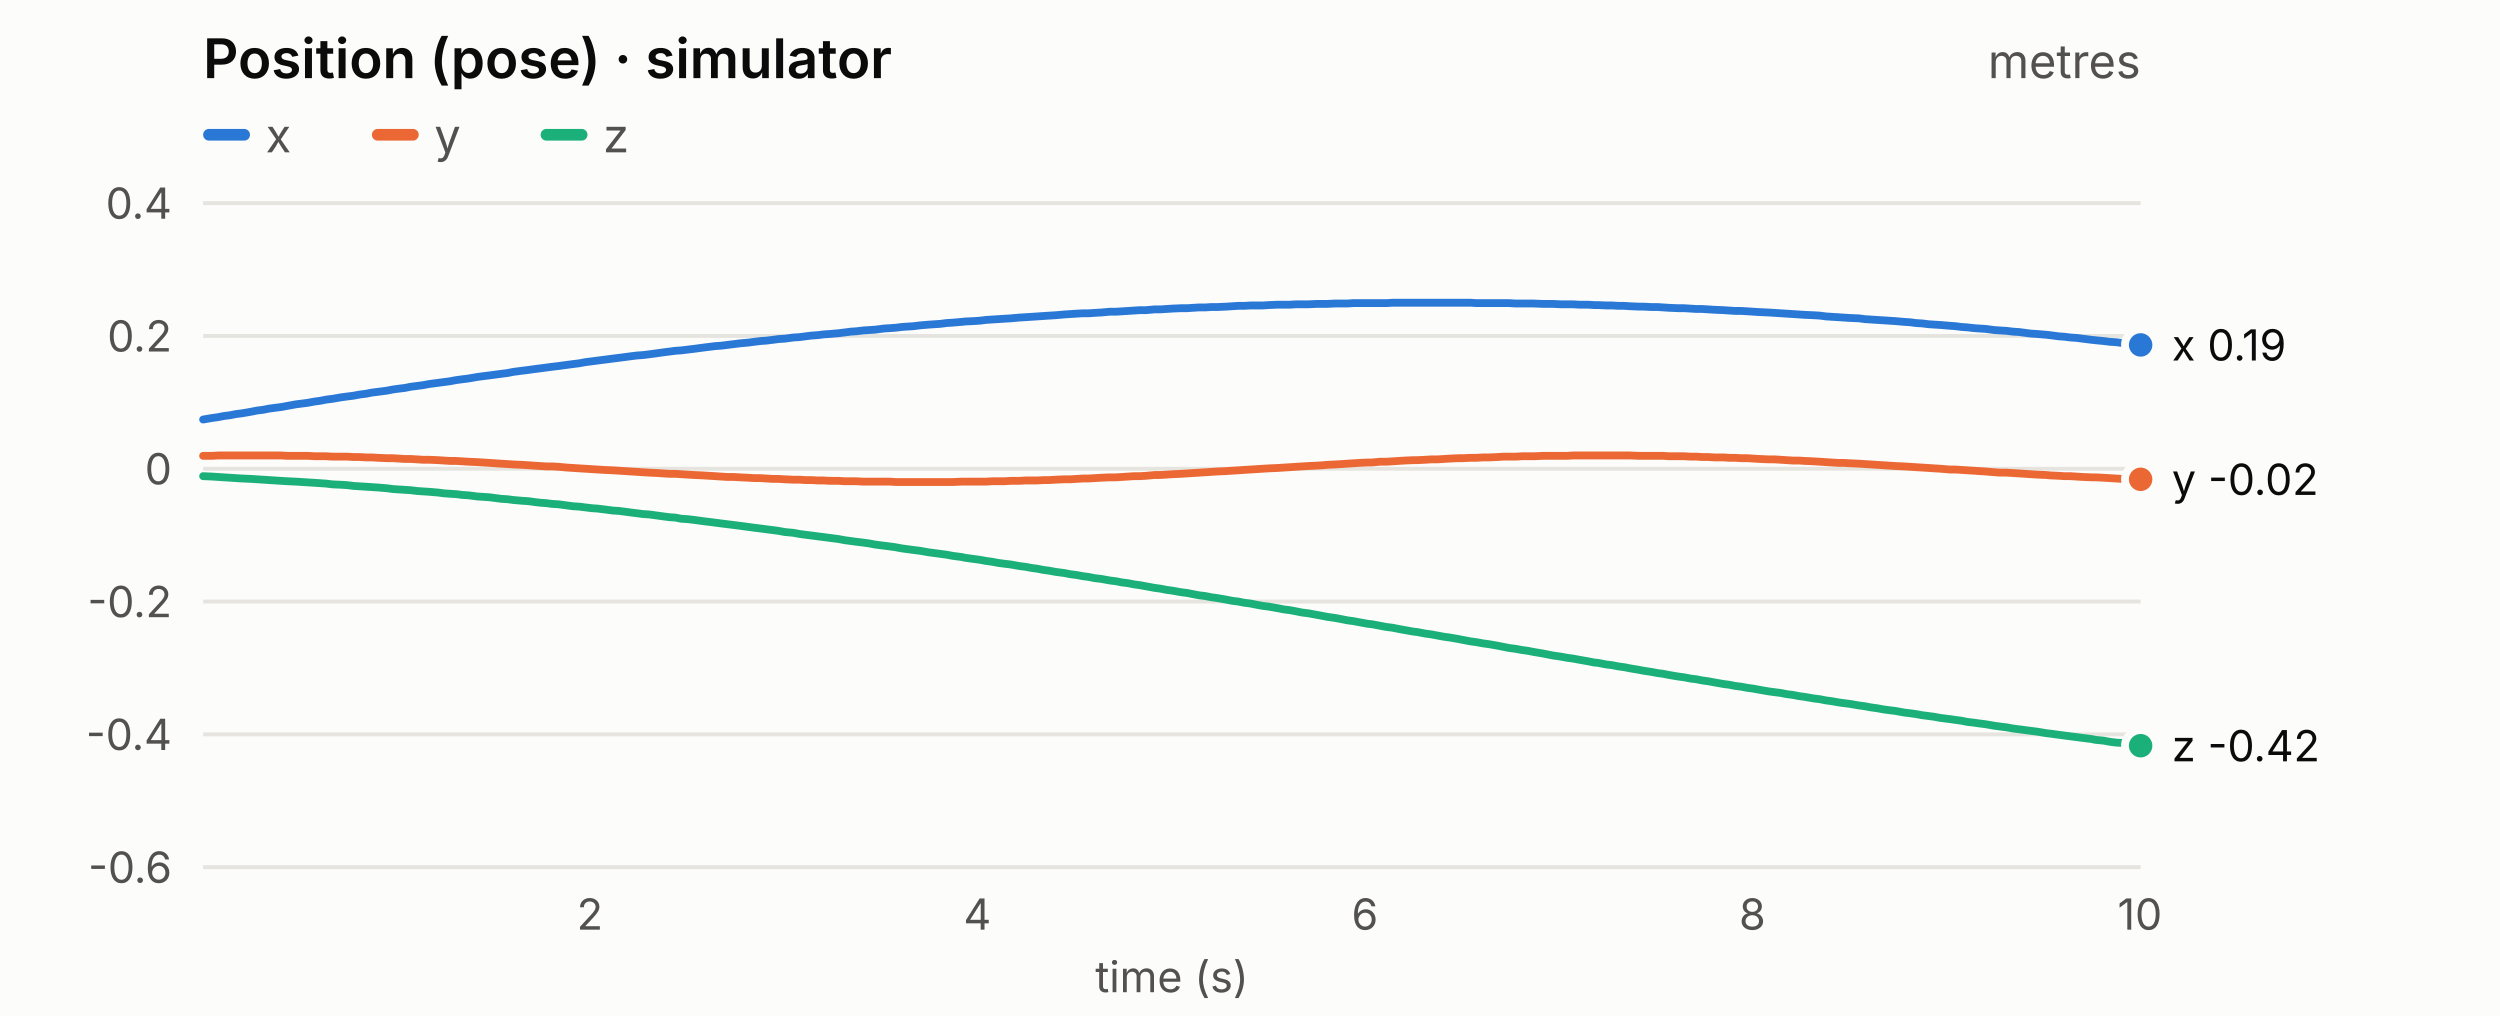
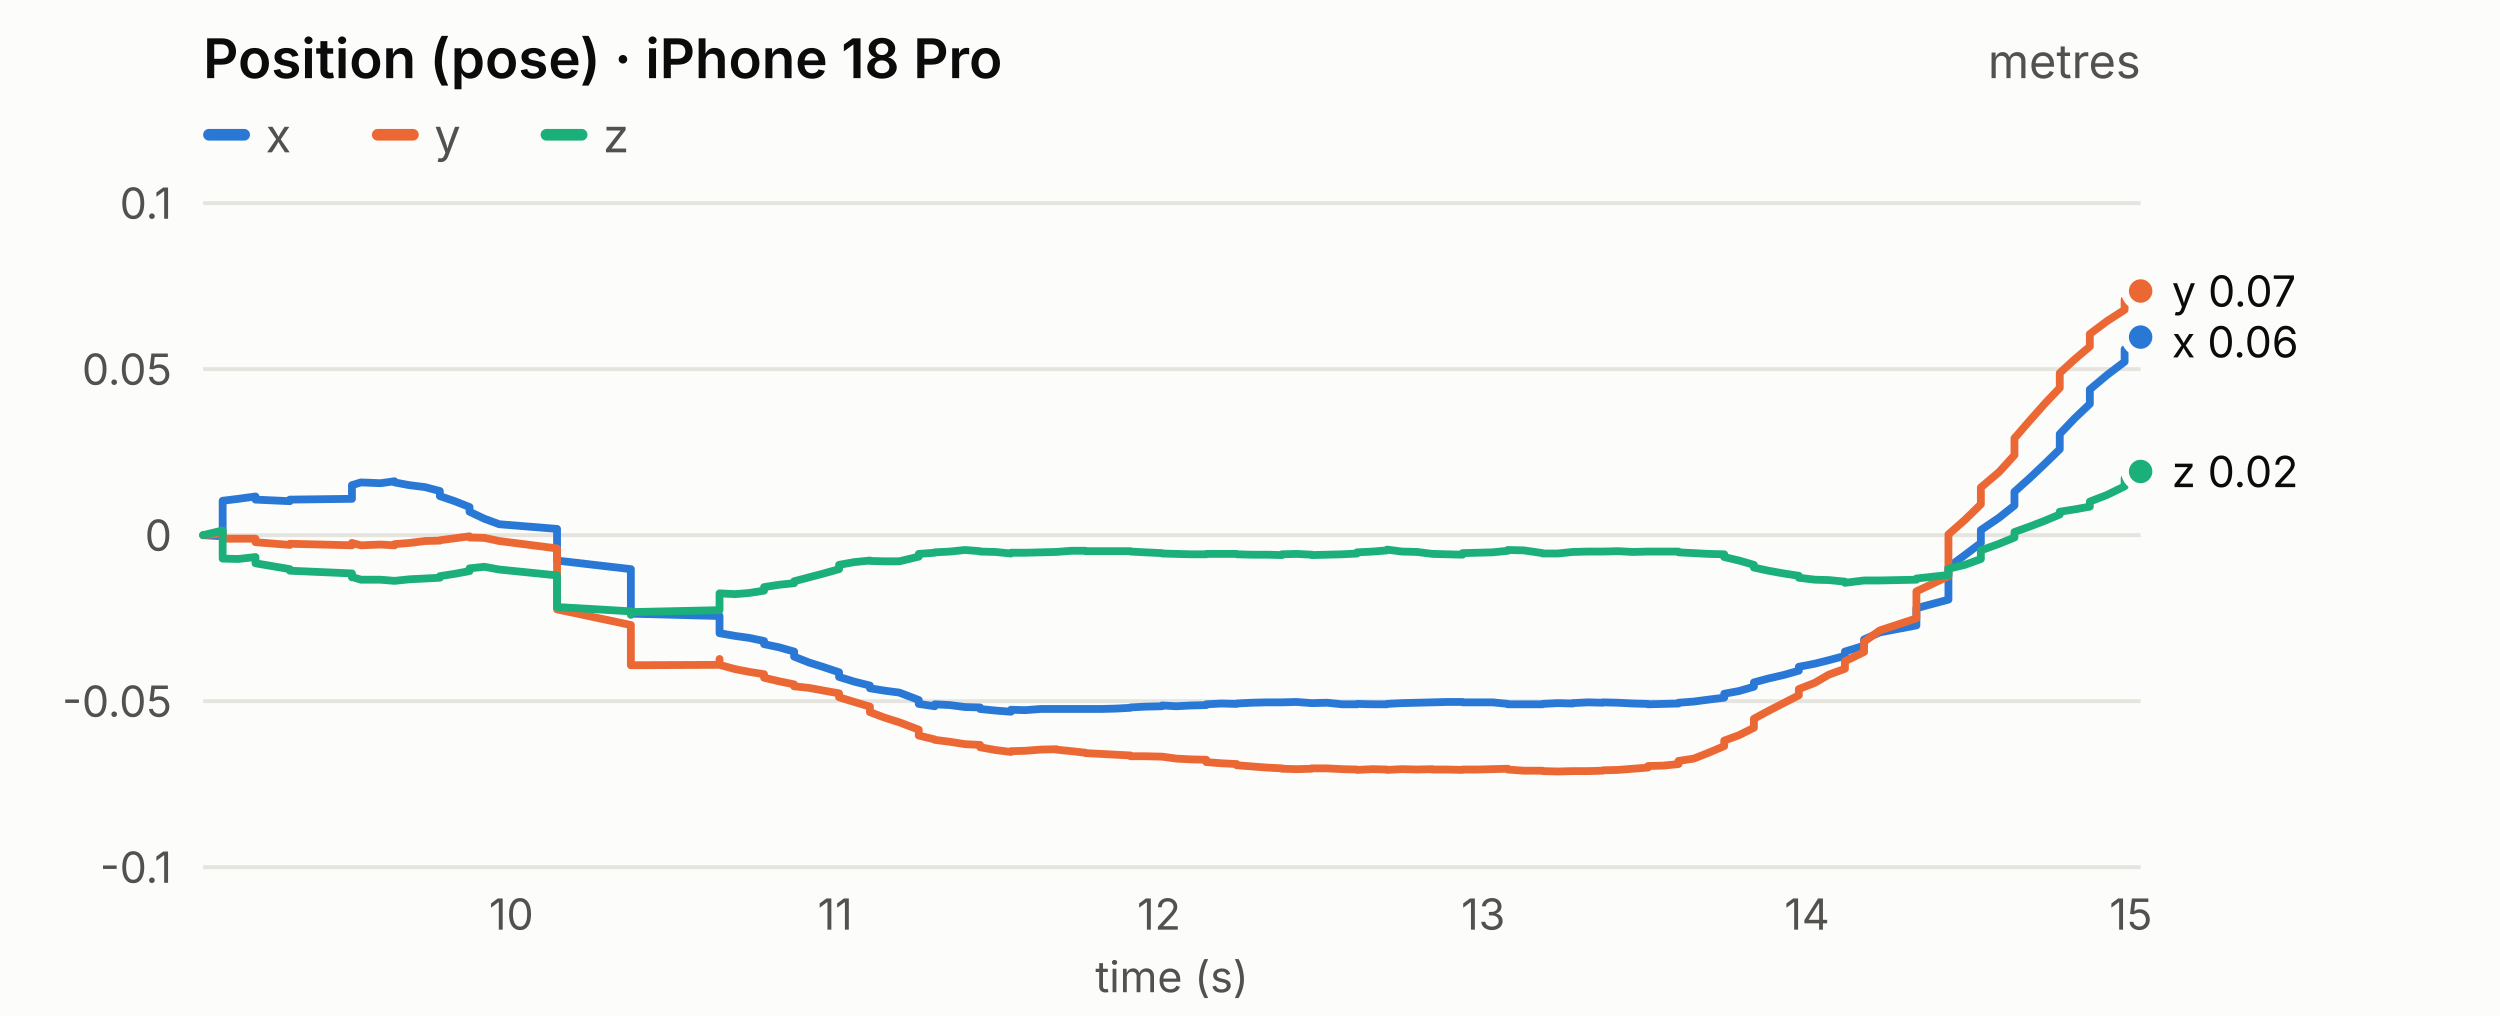
- <svg xmlns="http://www.w3.org/2000/svg" viewBox="0 0 640 260" role="img" aria-label="Position (pose) · simulator" font-family="system-ui, -apple-system, Segoe UI, sans-serif">
+ <svg xmlns="http://www.w3.org/2000/svg" viewBox="0 0 640 260" role="img" aria-label="Position (pose) · iPhone 18 Pro" font-family="system-ui, -apple-system, Segoe UI, sans-serif">
  <rect width="640" height="260" fill="#fcfcfb" />
-   <text x="52" y="20" font-size="14" font-weight="600" fill="#0b0b0b">Position (pose) · simulator</text>
+   <text x="52" y="20" font-size="14" font-weight="600" fill="#0b0b0b">Position (pose) · iPhone 18 Pro</text>
  <text x="548" y="20" font-size="12" fill="#52514e" text-anchor="end">metres</text>
  <line x1="52" x2="548" y1="222.0" y2="222.0" stroke="#e6e4df" />
-   <text x="44" y="226.0" font-size="11" fill="#52514e" text-anchor="end">-0.6</text>
-   <line x1="52" x2="548" y1="188.0" y2="188.0" stroke="#e6e4df" />
-   <text x="44" y="192.0" font-size="11" fill="#52514e" text-anchor="end">-0.4</text>
-   <line x1="52" x2="548" y1="154.0" y2="154.0" stroke="#e6e4df" />
-   <text x="44" y="158.0" font-size="11" fill="#52514e" text-anchor="end">-0.2</text>
-   <line x1="52" x2="548" y1="120.0" y2="120.0" stroke="#e6e4df" />
-   <text x="44" y="124.0" font-size="11" fill="#52514e" text-anchor="end">0</text>
-   <line x1="52" x2="548" y1="86.0" y2="86.0" stroke="#e6e4df" />
-   <text x="44" y="90.0" font-size="11" fill="#52514e" text-anchor="end">0.2</text>
+   <text x="44" y="226.0" font-size="11" fill="#52514e" text-anchor="end">-0.1</text>
+   <line x1="52" x2="548" y1="179.5" y2="179.5" stroke="#e6e4df" />
+   <text x="44" y="183.5" font-size="11" fill="#52514e" text-anchor="end">-0.05</text>
+   <line x1="52" x2="548" y1="137.0" y2="137.0" stroke="#e6e4df" />
+   <text x="44" y="141.0" font-size="11" fill="#52514e" text-anchor="end">0</text>
+   <line x1="52" x2="548" y1="94.5" y2="94.5" stroke="#e6e4df" />
+   <text x="44" y="98.5" font-size="11" fill="#52514e" text-anchor="end">0.05</text>
  <line x1="52" x2="548" y1="52.0" y2="52.0" stroke="#e6e4df" />
-   <text x="44" y="56.0" font-size="11" fill="#52514e" text-anchor="end">0.4</text>
-   <text x="151.0" y="238" font-size="11" fill="#52514e" text-anchor="middle">2</text>
-   <text x="250.2" y="238" font-size="11" fill="#52514e" text-anchor="middle">4</text>
-   <text x="349.4" y="238" font-size="11" fill="#52514e" text-anchor="middle">6</text>
-   <text x="448.6" y="238" font-size="11" fill="#52514e" text-anchor="middle">8</text>
-   <text x="547.8" y="238" font-size="11" fill="#52514e" text-anchor="middle">10</text>
+   <text x="44" y="56.0" font-size="11" fill="#52514e" text-anchor="end">0.1</text>
+   <text x="130.9" y="238" font-size="11" fill="#52514e" text-anchor="middle">10</text>
+   <text x="213.8" y="238" font-size="11" fill="#52514e" text-anchor="middle">11</text>
+   <text x="296.7" y="238" font-size="11" fill="#52514e" text-anchor="middle">12</text>
+   <text x="379.7" y="238" font-size="11" fill="#52514e" text-anchor="middle">13</text>
+   <text x="462.6" y="238" font-size="11" fill="#52514e" text-anchor="middle">14</text>
+   <text x="545.5" y="238" font-size="11" fill="#52514e" text-anchor="middle">15</text>
  <text x="300.0" y="254" font-size="11" fill="#52514e" text-anchor="middle">time (s)</text>
  <rect x="52" y="33" width="12" height="3" rx="1.5" fill="#2a78d6" />
  <text x="68" y="39" font-size="12" fill="#52514e">x</text>
  <rect x="95.2" y="33" width="12" height="3" rx="1.5" fill="#eb6834" />
  <text x="111.2" y="39" font-size="12" fill="#52514e">y</text>
  <rect x="138.4" y="33" width="12" height="3" rx="1.5" fill="#1baf7a" />
  <text x="154.4" y="39" font-size="12" fill="#52514e">z</text>
-   <path d="M52.0,107.4 L54.3,107.0 L55.8,106.8 L57.3,106.5 L58.9,106.3 L60.4,106.0 L62.0,105.8 L64.3,105.4 L65.8,105.1 L67.4,104.9 L68.9,104.6 L70.4,104.4 L72.0,104.2 L73.6,103.9 L75.8,103.5 L77.4,103.3 L78.9,103.1 L80.5,102.8 L82.0,102.6 L83.5,102.3 L85.1,102.1 L87.4,101.7 L88.9,101.5 L90.5,101.3 L92.1,101.0 L93.7,100.8 L95.2,100.5 L96.8,100.3 L99.1,100.0 L100.6,99.7 L102.1,99.5 L103.7,99.3 L105.2,99.0 L106.8,98.8 L108.3,98.6 L109.9,98.3 L112.2,98.0 L113.7,97.8 L115.2,97.6 L116.8,97.3 L118.3,97.1 L119.9,96.9 L122.2,96.5 L123.7,96.3 L125.3,96.1 L126.8,95.9 L128.3,95.7 L129.9,95.5 L131.4,95.2 L133.7,94.9 L135.3,94.7 L136.7,94.5 L138.3,94.3 L139.8,94.1 L141.3,93.9 L143.0,93.7 L145.2,93.4 L146.7,93.2 L148.3,93.0 L149.9,92.7 L151.5,92.5 L153.0,92.3 L154.6,92.1 L156.9,91.8 L158.5,91.6 L160.0,91.4 L161.5,91.2 L163.1,91.0 L164.6,90.9 L166.2,90.7 L168.4,90.4 L169.8,90.2 L171.4,90.0 L172.9,89.8 L174.4,89.7 L176.0,89.5 L177.7,89.3 L179.9,89.0 L181.5,88.8 L183.1,88.6 L184.6,88.5 L186.2,88.3 L187.8,88.1 L189.4,87.9 L191.6,87.7 L193.1,87.5 L194.7,87.3 L196.2,87.2 L197.8,87.0 L199.3,86.8 L200.9,86.7 L203.1,86.4 L204.7,86.3 L206.2,86.1 L207.8,85.9 L209.3,85.8 L210.9,85.6 L212.4,85.5 L214.7,85.3 L216.3,85.1 L217.8,84.9 L219.3,84.8 L220.9,84.6 L222.4,84.5 L224.0,84.4 L226.3,84.1 L227.9,84.0 L229.3,83.9 L230.9,83.7 L232.4,83.6 L233.9,83.5 L235.5,83.3 L237.8,83.1 L239.3,83.0 L240.8,82.9 L242.3,82.7 L243.9,82.6 L246.2,82.4 L247.1,82.3 L249.3,82.2 L250.8,82.1 L252.4,81.9 L253.9,81.8 L255.5,81.7 L257.0,81.6 L258.7,81.5 L260.9,81.3 L262.5,81.2 L264.1,81.1 L265.6,81.0 L267.1,80.9 L268.6,80.8 L270.2,80.7 L272.5,80.5 L274.0,80.4 L275.6,80.3 L277.2,80.2 L278.7,80.2 L280.2,80.1 L281.9,80.0 L284.1,79.8 L285.7,79.8 L287.2,79.7 L288.8,79.6 L290.3,79.5 L291.8,79.4 L293.4,79.4 L295.6,79.2 L297.1,79.2 L298.6,79.1 L300.1,79.0 L302.3,78.9 L303.9,78.9 L305.4,78.8 L307.0,78.7 L308.6,78.7 L310.1,78.6 L311.6,78.6 L313.9,78.5 L315.4,78.4 L317.0,78.3 L318.5,78.3 L320.1,78.2 L321.6,78.2 L323.2,78.2 L324.8,78.1 L327.1,78.0 L328.6,78.0 L330.2,78.0 L331.8,77.9 L333.3,77.9 L334.9,77.9 L337.1,77.8 L338.7,77.8 L339.7,77.8 L341.8,77.7 L343.4,77.7 L344.9,77.7 L346.4,77.6 L348.0,77.6 L350.2,77.6 L351.2,77.6 L353.3,77.6 L354.9,77.6 L356.5,77.5 L358.0,77.5 L359.6,77.5 L361.9,77.5 L362.8,77.5 L364.9,77.5 L366.4,77.5 L368.0,77.5 L369.6,77.5 L371.1,77.5 L373.4,77.5 L374.4,77.5 L376.5,77.5 L378.0,77.6 L379.6,77.6 L381.1,77.6 L383.4,77.6 L384.9,77.6 L386.4,77.6 L388.0,77.7 L389.6,77.7 L391.1,77.7 L392.6,77.7 L395.0,77.8 L396.5,77.8 L397.5,77.8 L399.6,77.9 L401.2,77.9 L402.7,77.9 L404.3,78.0 L406.6,78.0 L408.1,78.1 L409.1,78.1 L411.2,78.2 L412.8,78.2 L414.3,78.3 L415.8,78.3 L417.3,78.4 L419.7,78.5 L420.7,78.5 L422.7,78.6 L424.3,78.6 L425.8,78.7 L427.3,78.8 L429.7,78.9 L431.2,78.9 L432.7,79.0 L434.3,79.1 L435.8,79.1 L437.3,79.2 L438.9,79.3 L441.2,79.4 L442.7,79.5 L444.2,79.6 L445.8,79.6 L447.4,79.7 L448.9,79.8 L450.5,79.9 L452.8,80.0 L454.3,80.1 L455.9,80.2 L457.4,80.3 L459.0,80.4 L460.5,80.5 L462.0,80.6 L464.3,80.7 L465.9,80.8 L467.4,81.0 L468.9,81.1 L470.6,81.2 L472.0,81.3 L473.6,81.4 L475.9,81.5 L477.4,81.7 L479.0,81.8 L480.5,81.9 L482.1,82.0 L483.6,82.1 L485.2,82.2 L487.4,82.4 L489.0,82.5 L490.5,82.7 L492.1,82.8 L493.7,83.0 L495.2,83.1 L496.8,83.2 L499.2,83.4 L500.6,83.5 L502.1,83.7 L503.6,83.8 L505.3,84.0 L506.7,84.1 L508.3,84.2 L510.6,84.5 L512.1,84.6 L513.7,84.7 L515.3,84.9 L516.9,85.0 L518.4,85.2 L519.9,85.4 L521.5,85.5 L523.9,85.7 L524.8,85.8 L527.0,86.1 L528.5,86.2 L530.0,86.4 L531.6,86.5 L533.1,86.7 L535.5,87.0 L536.4,87.1 L538.5,87.3 L540.1,87.5 L541.7,87.6 L543.2,87.8 L544.8,88.0 L546.3,88.2 L548.0,88.3" fill="none" stroke="#2a78d6" stroke-width="2" stroke-linejoin="round" stroke-linecap="round" />
-   <circle cx="548.0" cy="88.3" r="4" fill="#2a78d6" stroke="#fcfcfb" stroke-width="2" />
-   <text x="556.0" y="92.3" font-size="11" fill="#0b0b0b">x 0.19</text>
-   <path d="M52.0,116.7 L54.3,116.7 L55.8,116.6 L57.3,116.6 L58.9,116.6 L60.4,116.6 L62.0,116.6 L64.3,116.6 L65.8,116.6 L67.4,116.6 L68.9,116.6 L70.4,116.6 L72.0,116.6 L73.6,116.7 L75.8,116.7 L77.4,116.7 L78.9,116.7 L80.5,116.8 L82.0,116.8 L83.5,116.8 L85.1,116.9 L87.4,116.9 L88.9,116.9 L90.5,117.0 L92.1,117.0 L93.7,117.1 L95.2,117.1 L96.8,117.2 L99.1,117.3 L100.6,117.3 L102.1,117.4 L103.7,117.5 L105.2,117.5 L106.8,117.6 L108.3,117.7 L109.9,117.7 L112.2,117.8 L113.7,117.9 L115.2,118.0 L116.8,118.0 L118.3,118.1 L119.9,118.2 L122.2,118.3 L123.7,118.4 L125.3,118.5 L126.8,118.6 L128.3,118.7 L129.9,118.8 L131.4,118.9 L133.7,119.0 L135.3,119.1 L136.7,119.2 L138.3,119.3 L139.8,119.4 L141.3,119.4 L143.0,119.5 L145.2,119.7 L146.7,119.8 L148.3,119.9 L149.9,120.0 L151.5,120.1 L153.0,120.2 L154.6,120.3 L156.9,120.4 L158.5,120.5 L160.0,120.6 L161.5,120.7 L163.1,120.8 L164.6,120.9 L166.2,121.0 L168.4,121.1 L169.8,121.2 L171.4,121.3 L172.9,121.3 L174.4,121.4 L176.0,121.5 L177.7,121.6 L179.9,121.7 L181.5,121.8 L183.1,121.9 L184.6,122.0 L186.2,122.1 L187.8,122.1 L189.4,122.2 L191.6,122.3 L193.1,122.4 L194.7,122.4 L196.2,122.5 L197.8,122.6 L199.3,122.6 L200.9,122.7 L203.1,122.8 L204.7,122.8 L206.2,122.9 L207.8,122.9 L209.3,123.0 L210.9,123.0 L212.4,123.1 L214.7,123.1 L216.3,123.2 L217.8,123.2 L219.3,123.2 L220.9,123.3 L222.4,123.3 L224.0,123.3 L226.3,123.3 L227.9,123.3 L229.3,123.4 L230.9,123.4 L232.4,123.4 L233.9,123.4 L235.5,123.4 L237.8,123.4 L239.3,123.4 L240.8,123.4 L242.3,123.4 L243.9,123.4 L246.2,123.3 L247.1,123.3 L249.3,123.3 L250.8,123.3 L252.4,123.3 L253.9,123.2 L255.5,123.2 L257.0,123.2 L258.7,123.1 L260.9,123.1 L262.5,123.0 L264.1,123.0 L265.6,123.0 L267.1,122.9 L268.6,122.9 L270.2,122.8 L272.5,122.7 L274.0,122.7 L275.6,122.6 L277.2,122.5 L278.7,122.5 L280.2,122.4 L281.9,122.3 L284.1,122.2 L285.7,122.2 L287.2,122.1 L288.8,122.0 L290.3,121.9 L291.8,121.9 L293.4,121.8 L295.6,121.6 L297.1,121.6 L298.6,121.5 L300.1,121.4 L302.3,121.3 L303.9,121.2 L305.4,121.1 L307.0,121.0 L308.6,120.9 L310.1,120.8 L311.6,120.7 L313.9,120.6 L315.4,120.5 L317.0,120.4 L318.5,120.3 L320.1,120.2 L321.6,120.1 L323.2,120.0 L324.8,119.9 L327.1,119.8 L328.6,119.7 L330.2,119.6 L331.8,119.5 L333.3,119.4 L334.9,119.3 L337.1,119.2 L338.7,119.1 L339.7,119.0 L341.8,118.9 L343.4,118.8 L344.9,118.7 L346.4,118.6 L348.0,118.5 L350.2,118.4 L351.2,118.4 L353.3,118.2 L354.9,118.2 L356.5,118.1 L358.0,118.0 L359.6,117.9 L361.9,117.8 L362.8,117.8 L364.9,117.7 L366.4,117.6 L368.0,117.6 L369.6,117.5 L371.1,117.4 L373.4,117.3 L374.4,117.3 L376.5,117.2 L378.0,117.2 L379.6,117.1 L381.1,117.1 L383.4,117.0 L384.9,116.9 L386.4,116.9 L388.0,116.9 L389.6,116.8 L391.1,116.8 L392.6,116.8 L395.0,116.7 L396.5,116.7 L397.5,116.7 L399.6,116.7 L401.2,116.7 L402.7,116.6 L404.3,116.6 L406.6,116.6 L408.1,116.6 L409.1,116.6 L411.2,116.6 L412.8,116.6 L414.3,116.6 L415.8,116.6 L417.3,116.6 L419.7,116.7 L420.7,116.7 L422.7,116.7 L424.3,116.7 L425.8,116.7 L427.3,116.8 L429.7,116.8 L431.2,116.8 L432.7,116.9 L434.3,116.9 L435.8,117.0 L437.3,117.0 L438.9,117.1 L441.2,117.1 L442.7,117.2 L444.2,117.2 L445.8,117.3 L447.4,117.3 L448.9,117.4 L450.5,117.5 L452.8,117.6 L454.3,117.6 L455.9,117.7 L457.4,117.8 L459.0,117.9 L460.5,117.9 L462.0,118.0 L464.3,118.1 L465.9,118.2 L467.4,118.3 L468.9,118.4 L470.6,118.5 L472.0,118.5 L473.6,118.6 L475.9,118.7 L477.4,118.8 L479.0,118.9 L480.5,119.0 L482.1,119.1 L483.6,119.2 L485.2,119.3 L487.4,119.4 L489.0,119.5 L490.5,119.6 L492.1,119.7 L493.7,119.8 L495.2,119.9 L496.8,120.0 L499.2,120.2 L500.6,120.2 L502.1,120.3 L503.6,120.4 L505.3,120.5 L506.7,120.6 L508.3,120.7 L510.6,120.9 L512.1,121.0 L513.7,121.0 L515.3,121.1 L516.9,121.2 L518.4,121.3 L519.9,121.4 L521.5,121.5 L523.9,121.6 L524.8,121.7 L527.0,121.8 L528.5,121.9 L530.0,121.9 L531.6,122.0 L533.1,122.1 L535.5,122.2 L536.4,122.2 L538.5,122.3 L540.1,122.4 L541.7,122.5 L543.2,122.6 L544.8,122.6 L546.3,122.7 L548.0,122.7" fill="none" stroke="#eb6834" stroke-width="2" stroke-linejoin="round" stroke-linecap="round" />
-   <circle cx="548.0" cy="122.7" r="4" fill="#eb6834" stroke="#fcfcfb" stroke-width="2" />
-   <text x="556.0" y="126.7" font-size="11" fill="#0b0b0b">y -0.02</text>
-   <path d="M52.0,121.9 L54.3,122.0 L55.8,122.1 L57.3,122.2 L58.9,122.3 L60.4,122.4 L62.0,122.5 L64.3,122.6 L65.8,122.7 L67.4,122.8 L68.9,122.9 L70.4,123.0 L72.0,123.1 L73.6,123.2 L75.8,123.3 L77.4,123.4 L78.9,123.5 L80.5,123.6 L82.0,123.7 L83.5,123.8 L85.1,124.0 L87.4,124.1 L88.9,124.2 L90.5,124.4 L92.1,124.5 L93.7,124.6 L95.2,124.7 L96.8,124.8 L99.1,125.0 L100.6,125.2 L102.1,125.3 L103.7,125.4 L105.2,125.5 L106.8,125.7 L108.3,125.8 L109.9,125.9 L112.2,126.1 L113.7,126.3 L115.2,126.4 L116.8,126.5 L118.3,126.7 L119.9,126.8 L122.2,127.1 L123.7,127.2 L125.3,127.3 L126.8,127.5 L128.3,127.7 L129.9,127.8 L131.4,128.0 L133.7,128.2 L135.3,128.3 L136.7,128.5 L138.3,128.7 L139.8,128.8 L141.3,129.0 L143.0,129.1 L145.2,129.4 L146.7,129.6 L148.3,129.7 L149.9,129.9 L151.5,130.1 L153.0,130.2 L154.6,130.4 L156.9,130.7 L158.5,130.8 L160.0,131.0 L161.5,131.2 L163.1,131.4 L164.6,131.6 L166.2,131.7 L168.4,132.0 L169.8,132.2 L171.4,132.4 L172.9,132.5 L174.4,132.8 L176.0,132.9 L177.7,133.1 L179.9,133.4 L181.5,133.6 L183.1,133.8 L184.6,134.0 L186.2,134.2 L187.8,134.4 L189.4,134.6 L191.6,134.9 L193.1,135.1 L194.7,135.3 L196.2,135.5 L197.8,135.7 L199.3,135.9 L200.9,136.2 L203.1,136.4 L204.7,136.7 L206.2,136.9 L207.8,137.1 L209.3,137.3 L210.9,137.5 L212.4,137.7 L214.7,138.0 L216.3,138.3 L217.8,138.5 L219.3,138.7 L220.9,138.9 L222.4,139.1 L224.0,139.4 L226.3,139.7 L227.9,139.9 L229.3,140.1 L230.9,140.4 L232.4,140.6 L233.9,140.8 L235.5,141.0 L237.8,141.4 L239.3,141.6 L240.8,141.8 L242.3,142.0 L243.9,142.3 L246.2,142.6 L247.1,142.8 L249.3,143.1 L250.8,143.3 L252.4,143.6 L253.9,143.8 L255.5,144.1 L257.0,144.3 L258.7,144.5 L260.9,144.9 L262.5,145.1 L264.1,145.4 L265.6,145.6 L267.1,145.9 L268.6,146.1 L270.2,146.4 L272.5,146.7 L274.0,147.0 L275.6,147.2 L277.2,147.5 L278.7,147.7 L280.2,148.0 L281.9,148.2 L284.1,148.6 L285.7,148.8 L287.2,149.1 L288.8,149.3 L290.3,149.6 L291.8,149.8 L293.4,150.1 L295.6,150.5 L297.1,150.7 L298.6,151.0 L300.1,151.2 L302.3,151.6 L303.9,151.8 L305.4,152.1 L307.0,152.4 L308.6,152.6 L310.1,152.9 L311.6,153.1 L313.9,153.5 L315.4,153.8 L317.0,154.0 L318.5,154.3 L320.1,154.5 L321.6,154.8 L323.2,155.1 L324.8,155.3 L327.1,155.7 L328.6,156.0 L330.2,156.2 L331.8,156.5 L333.3,156.8 L334.9,157.0 L337.1,157.4 L338.7,157.7 L339.7,157.9 L341.8,158.2 L343.4,158.5 L344.9,158.8 L346.4,159.0 L348.0,159.3 L350.2,159.7 L351.2,159.8 L353.3,160.2 L354.9,160.5 L356.5,160.7 L358.0,161.0 L359.6,161.3 L361.9,161.7 L362.8,161.8 L364.9,162.2 L366.4,162.4 L368.0,162.7 L369.6,163.0 L371.1,163.2 L373.4,163.6 L374.4,163.8 L376.5,164.2 L378.0,164.4 L379.6,164.7 L381.1,164.9 L383.4,165.3 L384.9,165.6 L386.4,165.9 L388.0,166.1 L389.6,166.4 L391.1,166.6 L392.6,166.9 L395.0,167.3 L396.5,167.6 L397.5,167.8 L399.6,168.1 L401.2,168.4 L402.7,168.6 L404.3,168.9 L406.6,169.3 L408.1,169.6 L409.1,169.7 L411.2,170.1 L412.8,170.3 L414.3,170.6 L415.8,170.8 L417.3,171.1 L419.7,171.5 L420.7,171.7 L422.7,172.0 L424.3,172.3 L425.8,172.5 L427.3,172.8 L429.7,173.2 L431.2,173.4 L432.7,173.7 L434.3,173.9 L435.8,174.2 L437.3,174.4 L438.9,174.7 L441.2,175.1 L442.7,175.3 L444.2,175.6 L445.8,175.8 L447.4,176.1 L448.9,176.3 L450.5,176.6 L452.8,177.0 L454.3,177.2 L455.9,177.4 L457.4,177.7 L459.0,177.9 L460.5,178.2 L462.0,178.4 L464.3,178.8 L465.9,179.0 L467.4,179.3 L468.9,179.5 L470.6,179.8 L472.0,180.0 L473.6,180.2 L475.9,180.6 L477.4,180.8 L479.0,181.1 L480.5,181.3 L482.1,181.6 L483.6,181.8 L485.2,182.0 L487.4,182.4 L489.0,182.6 L490.5,182.8 L492.1,183.1 L493.7,183.3 L495.2,183.5 L496.8,183.8 L499.2,184.1 L500.6,184.3 L502.1,184.5 L503.6,184.8 L505.3,185.0 L506.7,185.2 L508.3,185.4 L510.6,185.8 L512.1,186.0 L513.7,186.2 L515.3,186.5 L516.9,186.7 L518.4,186.9 L519.9,187.1 L521.5,187.3 L523.9,187.7 L524.8,187.8 L527.0,188.1 L528.5,188.3 L530.0,188.5 L531.6,188.7 L533.1,188.9 L535.5,189.2 L536.4,189.4 L538.5,189.6 L540.1,189.9 L541.7,190.1 L543.2,190.2 L544.8,190.4 L546.3,190.7 L548.0,190.9" fill="none" stroke="#1baf7a" stroke-width="2" stroke-linejoin="round" stroke-linecap="round" />
-   <circle cx="548.0" cy="190.9" r="4" fill="#1baf7a" stroke="#fcfcfb" stroke-width="2" />
-   <text x="556.0" y="194.9" font-size="11" fill="#0b0b0b">z -0.42</text>
+   <path d="M52.0,137.0 L57.0,137.3 L57.0,128.2 L61.0,127.7 L65.4,127.1 L65.4,127.9 L74.2,128.3 L74.2,128.2 L74.2,127.9 L90.1,127.7 L90.1,127.1 L90.1,126.1 L90.1,124.8 L90.1,124.3 L90.1,124.2 L92.4,123.5 L97.4,123.7 L101.0,123.2 L101.0,123.5 L104.8,124.2 L108.8,124.7 L112.6,125.7 L112.6,127.0 L116.4,128.3 L120.2,129.8 L120.2,131.0 L124.0,132.8 L127.8,134.2 L142.6,135.4 L142.6,136.8 L142.6,138.5 L142.6,140.1 L142.6,141.5 L142.6,143.5 L161.5,145.7 L161.5,148.4 L161.5,150.7 L161.5,152.6 L161.5,154.7 L161.5,156.1 L161.5,157.1 L184.2,157.7 L184.2,158.4 L184.2,159.3 L184.2,159.9 L184.2,160.5 L184.2,161.1 L184.2,161.5 L184.2,162.1 L188.2,162.8 L191.8,163.3 L195.6,164.1 L195.6,164.9 L199.4,165.7 L203.3,166.8 L203.3,168.1 L207.1,169.6 L210.9,170.8 L214.8,172.1 L214.8,173.3 L218.7,174.5 L222.7,175.5 L222.7,176.2 L226.4,176.8 L230.2,177.3 L235.2,179.2 L235.2,180.2 L239.3,180.8 L239.3,180.3 L243.2,180.5 L247.0,181.0 L250.9,181.1 L250.9,181.5 L254.8,181.9 L258.8,182.2 L258.8,181.7 L262.5,181.8 L266.4,181.5 L270.4,181.5 L270.4,181.5 L274.3,181.5 L277.9,181.5 L277.9,181.5 L281.8,181.5 L285.6,181.4 L289.4,181.2 L289.4,181.1 L293.2,180.9 L297.5,180.8 L297.5,180.6 L301.1,180.8 L304.9,180.6 L308.8,180.5 L308.8,180.3 L312.7,180.1 L316.6,180.2 L316.6,180.1 L320.4,179.9 L324.3,179.8 L328.2,179.8 L328.2,179.8 L331.9,179.7 L335.8,180.0 L335.8,180.0 L339.7,179.9 L343.6,180.3 L347.4,180.3 L347.4,180.2 L351.4,180.3 L355.1,180.3 L355.1,180.2 L358.9,180.0 L362.8,179.9 L366.7,179.8 L366.7,179.8 L370.6,179.7 L374.4,179.7 L374.4,179.8 L378.2,179.8 L382.1,179.8 L386.0,180.2 L386.0,180.3 L390.1,180.3 L394.9,180.3 L394.9,180.2 L398.8,180.0 L402.6,180.1 L402.6,180.0 L406.5,179.8 L410.3,179.9 L410.3,179.8 L414.2,179.9 L418.0,180.1 L421.9,180.2 L421.9,180.3 L425.8,180.2 L429.7,180.1 L429.7,179.9 L433.6,179.6 L437.4,179.1 L441.4,178.6 L441.4,177.6 L445.2,176.9 L449.0,175.8 L449.0,174.7 L452.7,173.7 L456.6,172.8 L460.5,171.7 L460.5,170.7 L464.6,169.9 L468.2,169.0 L472.3,167.9 L472.3,166.8 L477.2,165.3 L477.2,163.7 L481.2,161.9 L490.6,160.1 L490.6,158.0 L490.6,155.7 L498.8,153.5 L498.8,150.8 L498.8,148.0 L498.8,145.2 L503.0,142.1 L507.1,139.0 L507.1,135.7 L511.8,132.5 L515.7,129.4 L515.7,125.9 L519.6,122.4 L523.5,118.7 L527.3,115.0 L527.3,111.1 L531.1,107.1 L535.0,103.4 L535.0,99.7 L539.4,96.0 L543.9,92.6 L543.9,89.4 L548.0,86.3" fill="none" stroke="#2a78d6" stroke-width="2" stroke-linejoin="round" stroke-linecap="round" />
+   <circle cx="548.0" cy="86.3" r="4" fill="#2a78d6" stroke="#fcfcfb" stroke-width="2" />
+   <text x="556.0" y="91.5" font-size="11" fill="#0b0b0b">x 0.06</text>
+   <path d="M52.0,137.0 L57.0,136.6 L57.0,137.9 L61.0,137.9 L65.4,137.9 L65.4,138.8 L74.2,139.5 L74.2,139.4 L74.2,139.2 L90.1,139.6 L90.1,139.3 L90.1,139.2 L90.1,139.5 L90.1,139.3 L90.1,139.0 L92.4,139.6 L97.4,139.4 L101.0,139.6 L101.0,139.3 L104.8,139.0 L108.8,138.5 L112.6,138.4 L112.6,138.3 L116.4,137.8 L120.2,137.3 L120.2,137.6 L124.0,137.7 L127.8,138.5 L142.6,140.4 L142.6,142.9 L142.6,145.6 L142.6,148.7 L142.6,152.3 L142.6,156.0 L161.5,160.0 L161.5,163.6 L161.5,166.6 L161.5,168.8 L161.5,169.7 L161.5,170.2 L161.5,170.3 L184.2,170.2 L184.2,169.6 L184.2,168.9 L184.2,168.7 L184.2,168.7 L184.2,168.8 L184.2,169.4 L184.2,170.2 L188.2,171.3 L191.8,172.0 L195.6,172.6 L195.6,173.5 L199.4,174.4 L203.3,175.2 L203.3,175.7 L207.1,176.1 L210.9,176.8 L214.8,177.5 L214.8,178.5 L218.7,179.7 L222.7,180.9 L222.7,182.3 L226.4,183.7 L230.2,184.9 L235.2,186.8 L235.2,188.3 L239.3,189.3 L239.3,189.4 L243.2,189.9 L247.0,190.5 L250.9,190.7 L250.9,191.3 L254.8,192.0 L258.8,192.5 L258.8,192.3 L262.5,192.2 L266.4,191.9 L270.4,191.8 L270.4,191.9 L274.3,192.3 L277.9,192.7 L277.9,192.8 L281.8,193.0 L285.6,193.2 L289.4,193.4 L289.4,193.6 L293.2,193.6 L297.5,193.7 L297.5,193.7 L301.1,194.2 L304.9,194.4 L308.8,194.5 L308.8,195.1 L312.7,195.4 L316.6,195.6 L316.6,195.9 L320.4,196.2 L324.3,196.5 L328.2,196.7 L328.2,196.8 L331.9,196.9 L335.8,196.8 L335.8,196.7 L339.7,196.7 L343.6,196.9 L347.4,197.0 L347.4,197.1 L351.4,196.9 L355.1,197.0 L355.1,197.1 L358.9,196.9 L362.8,197.0 L366.7,196.9 L366.7,197.0 L370.6,197.0 L374.4,197.1 L374.4,197.0 L378.2,197.0 L382.1,196.9 L386.0,196.8 L386.0,197.0 L390.1,197.3 L394.9,197.3 L394.9,197.4 L398.8,197.5 L402.6,197.4 L402.6,197.4 L406.5,197.4 L410.3,197.3 L410.3,197.2 L414.2,197.1 L418.0,196.8 L421.9,196.5 L421.9,196.1 L425.8,196.0 L429.7,195.6 L429.7,194.8 L433.6,194.2 L437.4,192.7 L441.4,191.0 L441.4,189.6 L445.2,188.2 L449.0,186.3 L449.0,184.0 L452.7,182.0 L456.6,180.0 L460.5,178.0 L460.5,176.4 L464.6,174.8 L468.2,172.7 L472.3,171.2 L472.3,169.3 L477.2,166.9 L477.2,164.3 L481.2,161.4 L490.6,158.3 L490.6,154.9 L490.6,151.4 L498.8,147.5 L498.8,143.9 L498.8,140.5 L498.8,136.8 L503.0,133.1 L507.1,129.1 L507.1,124.8 L511.8,120.8 L515.7,116.5 L515.7,112.2 L519.6,107.7 L523.5,103.3 L527.3,99.3 L527.3,95.5 L531.1,92.0 L535.0,88.7 L535.0,85.5 L539.4,82.2 L543.9,79.3 L543.9,76.7 L548.0,74.5" fill="none" stroke="#eb6834" stroke-width="2" stroke-linejoin="round" stroke-linecap="round" />
+   <circle cx="548.0" cy="74.5" r="4" fill="#eb6834" stroke="#fcfcfb" stroke-width="2" />
+   <text x="556.0" y="78.5" font-size="11" fill="#0b0b0b">y 0.07</text>
+   <path d="M52.0,137.0 L57.0,135.8 L57.0,143.0 L61.0,143.1 L65.4,142.6 L65.4,144.2 L74.2,145.7 L74.2,145.9 L74.2,146.1 L90.1,146.8 L90.1,147.0 L90.1,147.3 L90.1,147.7 L90.1,147.8 L90.1,147.7 L92.4,148.4 L97.4,148.4 L101.0,148.7 L101.0,148.7 L104.8,148.3 L108.8,148.1 L112.6,147.9 L112.6,147.5 L116.4,146.9 L120.2,146.2 L120.2,145.5 L124.0,145.1 L127.8,145.8 L142.6,147.3 L142.6,149.3 L142.6,151.3 L142.6,152.7 L142.6,154.2 L142.6,155.4 L161.5,156.5 L161.5,156.9 L161.5,157.2 L161.5,157.4 L161.5,157.1 L161.5,156.9 L161.5,156.7 L184.2,156.2 L184.2,155.7 L184.2,155.0 L184.2,154.3 L184.2,153.4 L184.2,152.6 L184.2,152.0 L184.2,151.9 L188.2,152.1 L191.8,151.8 L195.6,151.2 L195.6,150.3 L199.4,149.7 L203.3,149.3 L203.3,148.8 L207.1,147.8 L210.9,146.8 L214.8,145.7 L214.8,144.6 L218.7,143.9 L222.7,143.5 L222.7,143.6 L226.4,143.7 L230.2,143.7 L235.2,142.5 L235.2,141.8 L239.3,141.5 L239.3,141.4 L243.2,141.2 L247.0,140.8 L250.9,141.1 L250.9,141.2 L254.8,141.3 L258.8,141.7 L258.8,141.5 L262.5,141.5 L266.4,141.4 L270.4,141.3 L270.4,141.3 L274.3,141.0 L277.9,141.0 L277.9,141.1 L281.8,141.1 L285.6,141.1 L289.4,141.1 L289.4,141.2 L293.2,141.4 L297.5,141.6 L297.5,141.7 L301.1,141.8 L304.9,141.9 L308.8,141.9 L308.8,141.8 L312.7,141.8 L316.6,141.8 L316.6,141.9 L320.4,142.0 L324.3,142.0 L328.2,142.1 L328.2,141.9 L331.9,141.8 L335.8,142.0 L335.8,142.1 L339.7,142.0 L343.6,141.9 L347.4,141.7 L347.4,141.4 L351.4,141.2 L355.1,140.9 L355.1,140.7 L358.9,141.2 L362.8,141.3 L366.7,141.8 L366.7,141.8 L370.6,141.9 L374.4,142.0 L374.4,141.6 L378.2,141.5 L382.1,141.4 L386.0,141.0 L386.0,140.8 L390.1,140.9 L394.9,141.6 L394.9,141.7 L398.8,141.7 L402.6,141.3 L402.6,141.3 L406.5,141.2 L410.3,141.2 L410.3,141.2 L414.2,141.1 L418.0,141.3 L421.9,141.2 L421.9,141.2 L425.8,141.2 L429.7,141.2 L429.7,141.4 L433.6,141.6 L437.4,141.8 L441.4,141.9 L441.4,142.6 L445.2,143.5 L449.0,144.6 L449.0,145.3 L452.7,146.1 L456.6,146.8 L460.5,147.4 L460.5,147.9 L464.6,148.4 L468.2,148.5 L472.3,148.9 L472.3,149.2 L477.2,148.6 L477.2,148.6 L481.2,148.6 L490.6,148.4 L490.6,148.3 L490.6,148.1 L498.8,147.2 L498.8,146.6 L498.8,146.3 L498.8,145.6 L503.0,144.6 L507.1,143.1 L507.1,140.9 L511.8,139.2 L515.7,137.6 L515.7,136.2 L519.6,134.8 L523.5,133.3 L527.3,131.7 L527.3,131.0 L531.1,130.4 L535.0,129.7 L535.0,128.4 L539.4,126.7 L543.9,124.5 L543.9,122.5 L548.0,120.7" fill="none" stroke="#1baf7a" stroke-width="2" stroke-linejoin="round" stroke-linecap="round" />
+   <circle cx="548.0" cy="120.7" r="4" fill="#1baf7a" stroke="#fcfcfb" stroke-width="2" />
+   <text x="556.0" y="124.7" font-size="11" fill="#0b0b0b">z 0.02</text>
</svg>
